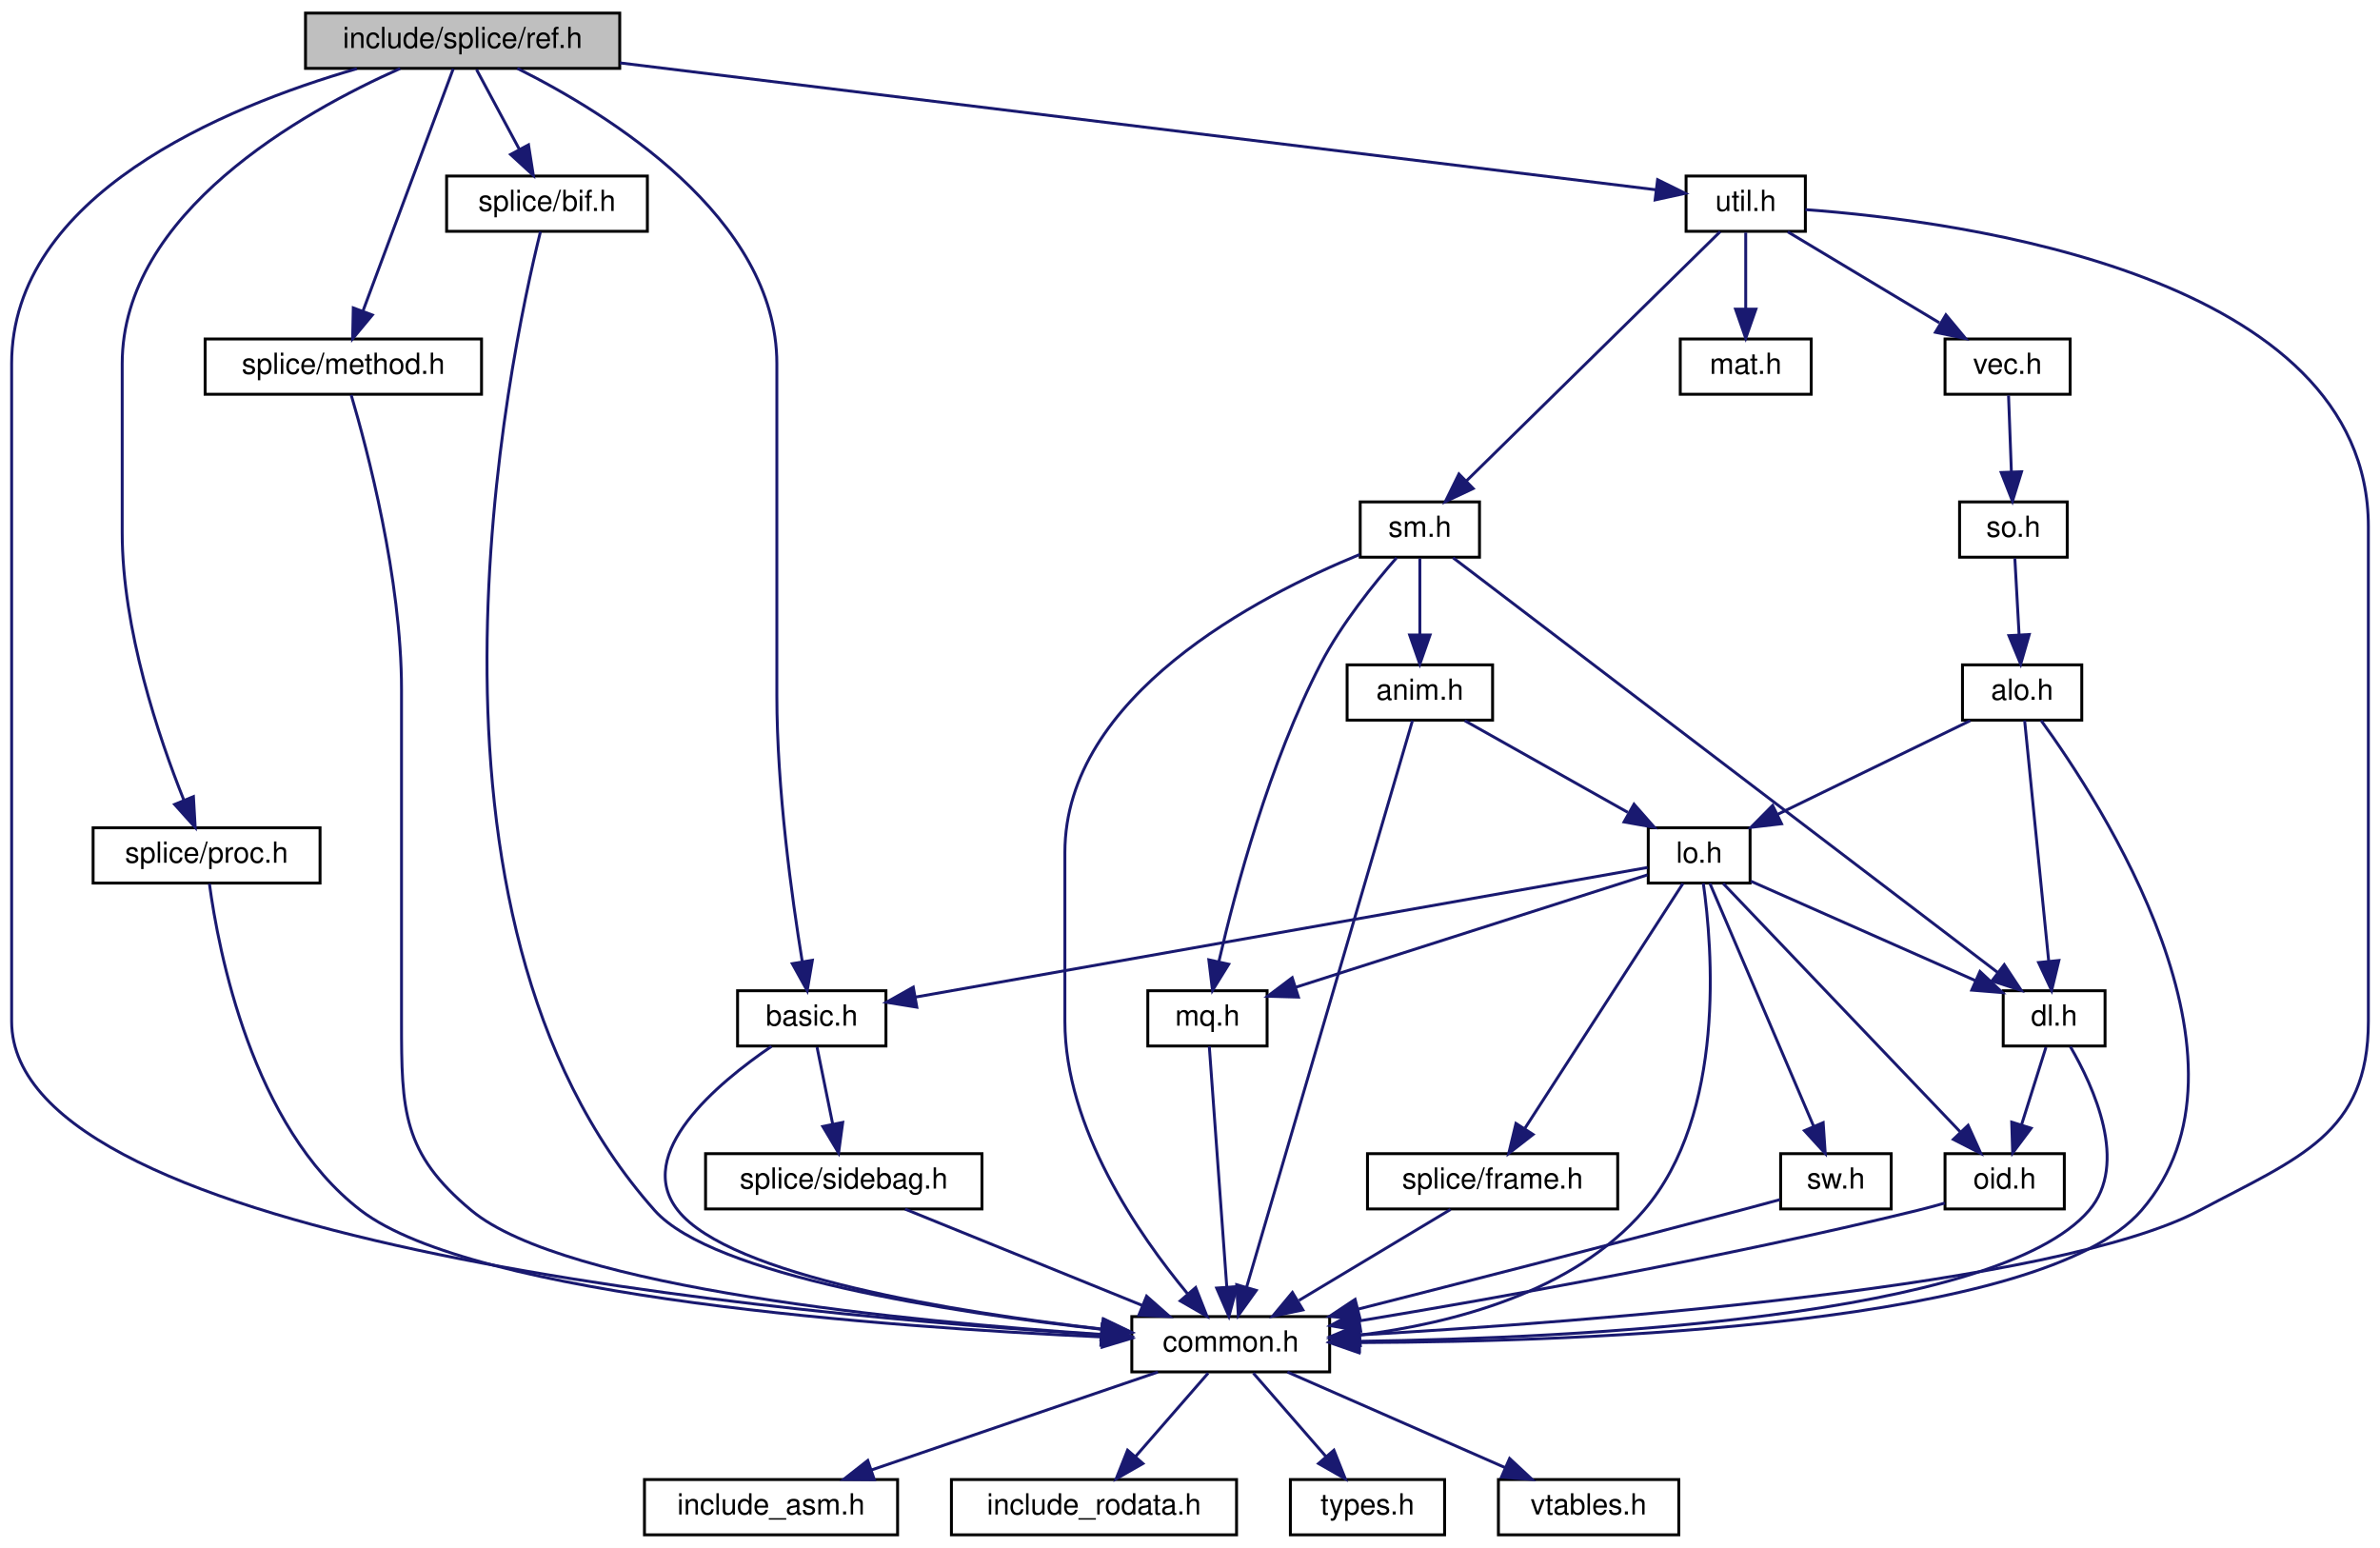
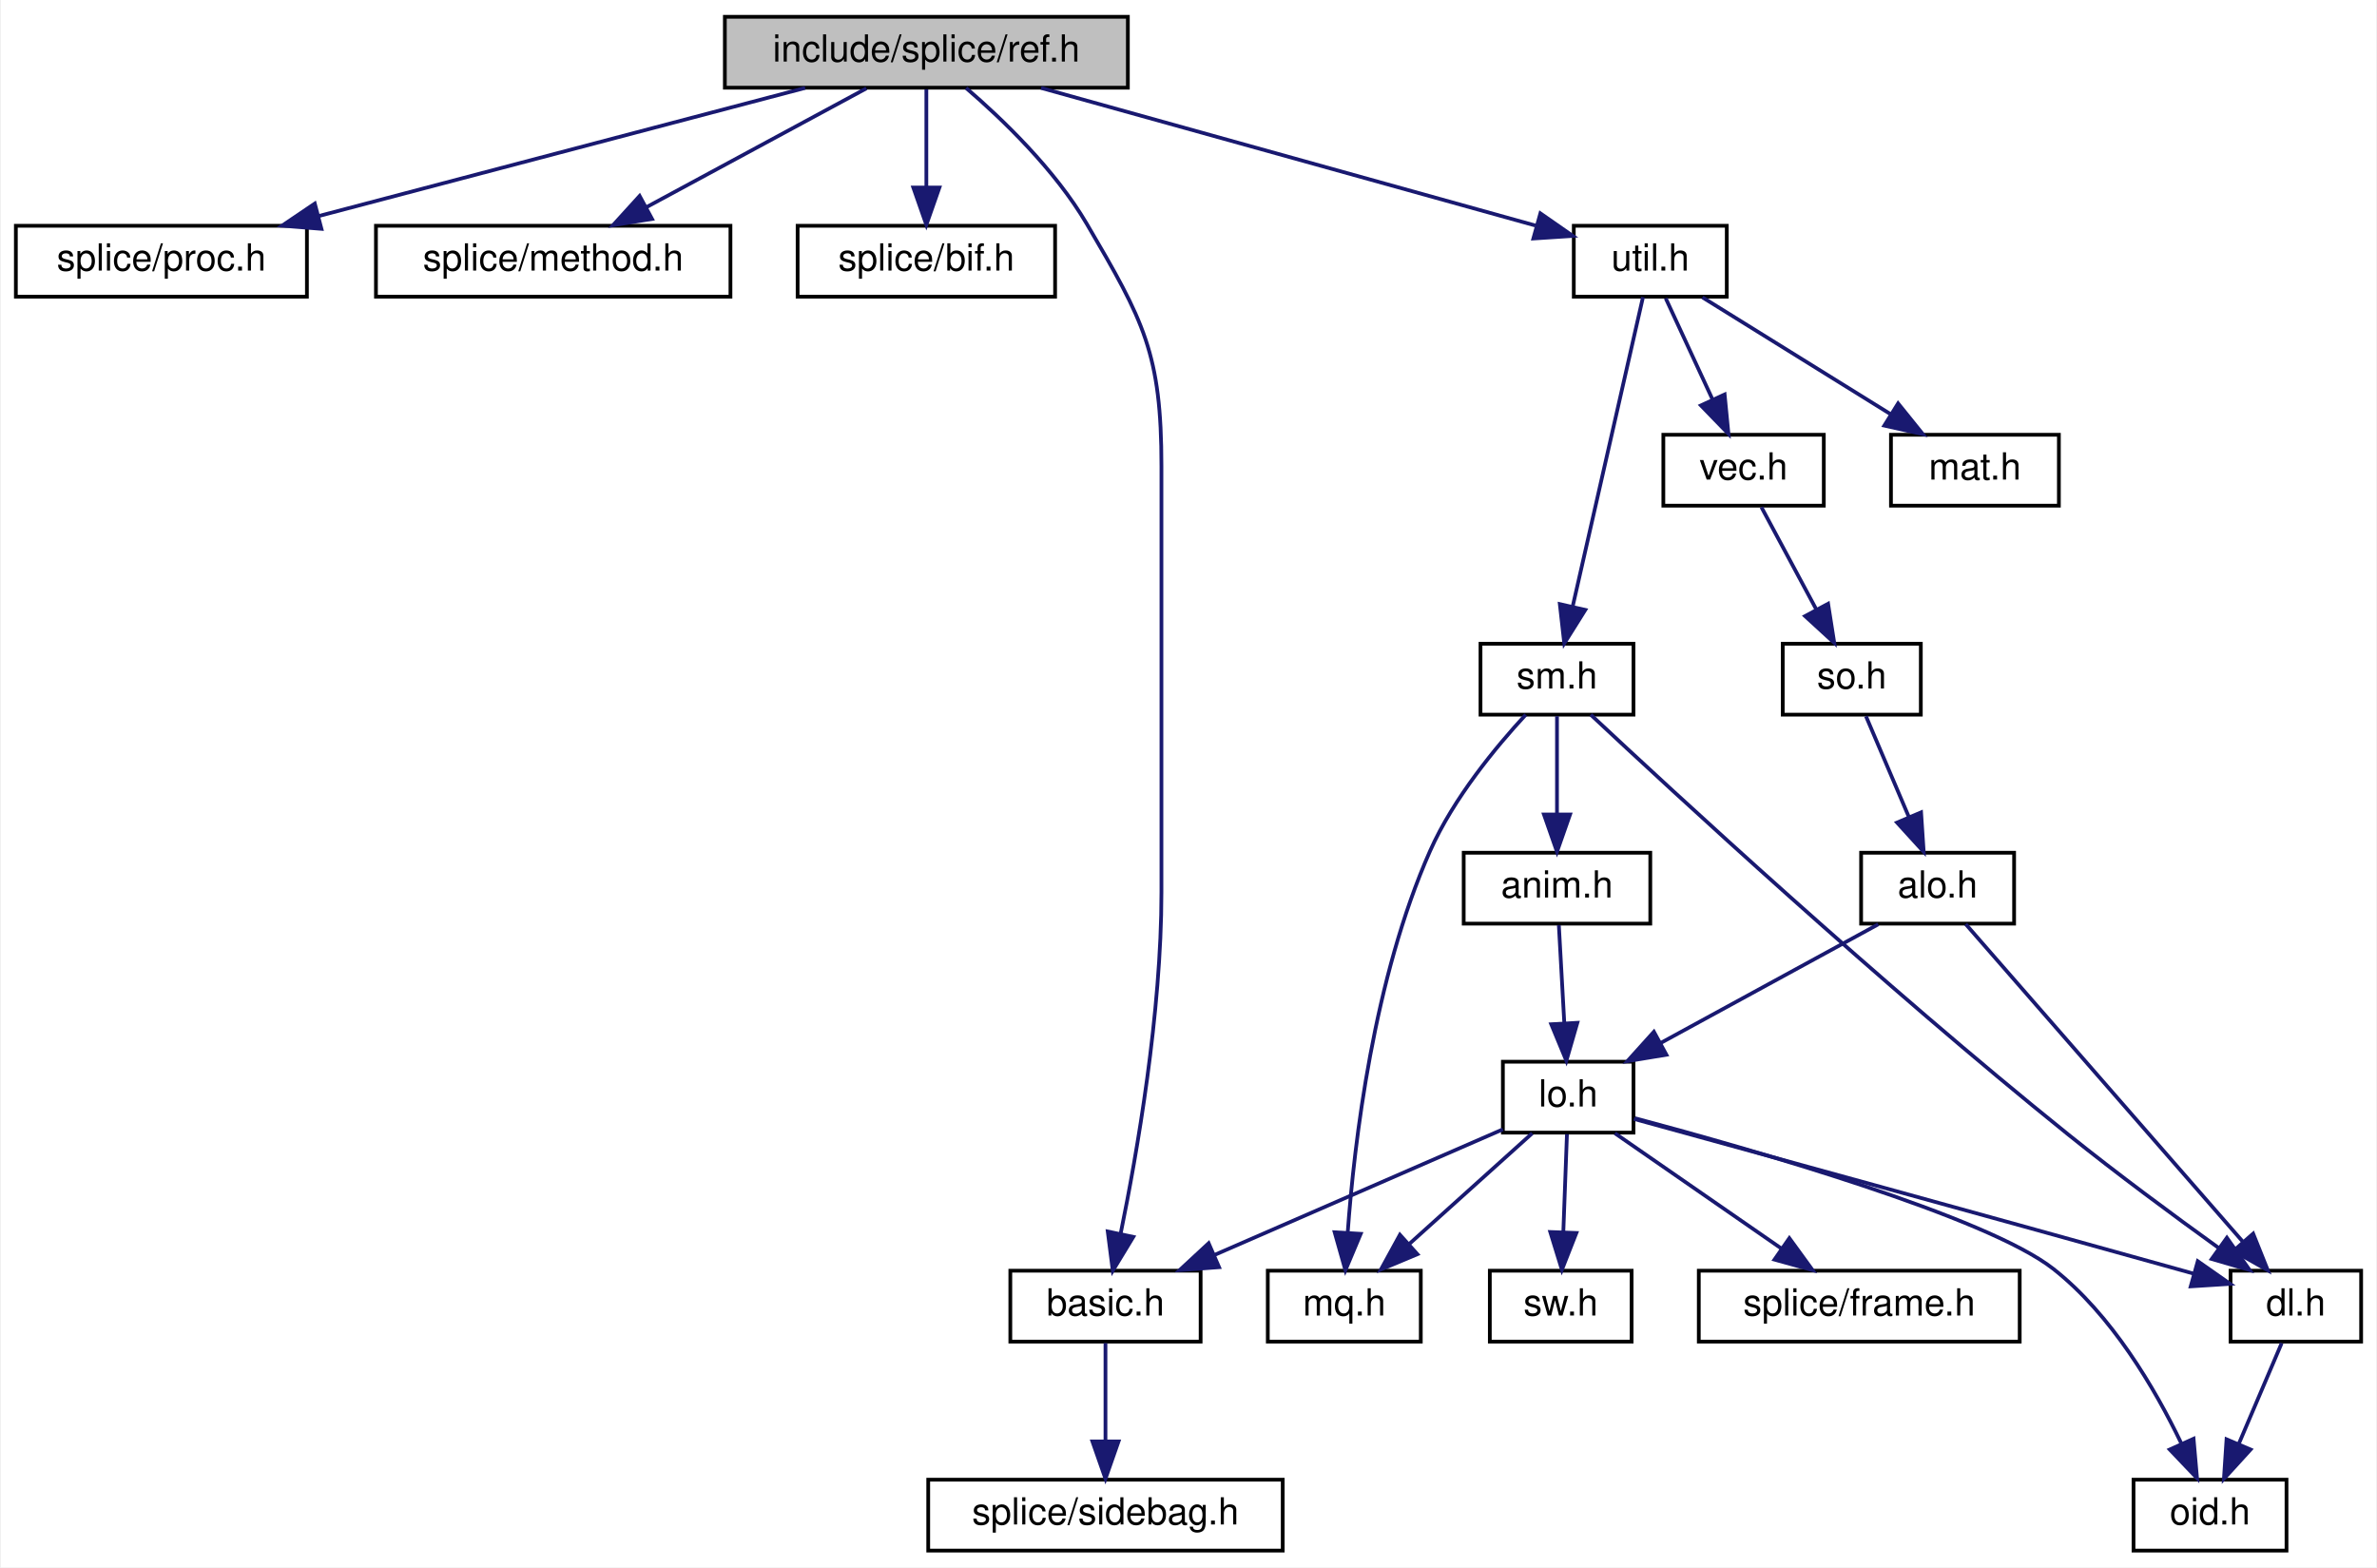
- <svg xmlns="http://www.w3.org/2000/svg" xmlns:xlink="http://www.w3.org/1999/xlink" width="818pt" height="532pt" viewBox="0.00 0.00 818.00 532.00">
-   <g id="graph0" class="graph" transform="scale(1 1) rotate(0) translate(4 528)">
-     <polygon fill="white" stroke="transparent" points="-4,4 -4,-528 814,-528 814,4 -4,4" />
+ <svg xmlns="http://www.w3.org/2000/svg" xmlns:xlink="http://www.w3.org/1999/xlink" width="637pt" height="420pt" viewBox="0.00 0.00 636.50 420.00">
+   <g id="graph0" class="graph" transform="scale(1 1) rotate(0) translate(4 416)">
+     <polygon fill="white" stroke="transparent" points="-4,4 -4,-416 632.5,-416 632.5,4 -4,4" />
    <g id="node1" class="node">
      <g id="a_node1">
        <a xlink:title=" ">
-           <polygon fill="#bfbfbf" stroke="black" points="101,-504.5 101,-523.5 209,-523.5 209,-504.5 101,-504.5" />
-           <text text-anchor="middle" x="155" y="-511.5" font-family="Helvetica,sans-Serif" font-size="10.00">include/splice/ref.h</text>
+           <polygon fill="#bfbfbf" stroke="black" points="190,-392.5 190,-411.5 298,-411.5 298,-392.5 190,-392.5" />
+           <text text-anchor="middle" x="244" y="-399.5" font-family="Helvetica,sans-Serif" font-size="10.00">include/splice/ref.h</text>
        </a>
      </g>
    </g>
    <g id="node2" class="node">
      <g id="a_node2">
-         <a xlink:href="common_8h.html" target="_top" xlink:title="Common header file.">
-           <polygon fill="white" stroke="black" points="385,-56.5 385,-75.5 453,-75.5 453,-56.5 385,-56.5" />
-           <text text-anchor="middle" x="419" y="-63.5" font-family="Helvetica,sans-Serif" font-size="10.00">common.h</text>
+         <a xlink:href="proc_8h.html" target="_top" xlink:title=" ">
+           <polygon fill="white" stroke="black" points="0,-336.5 0,-355.5 78,-355.5 78,-336.5 0,-336.5" />
+           <text text-anchor="middle" x="39" y="-343.5" font-family="Helvetica,sans-Serif" font-size="10.00">splice/proc.h</text>
        </a>
      </g>
    </g>
    <g id="edge1" class="edge">
-       <path fill="none" stroke="midnightblue" d="M118.66,-504.39C72.85,-491.12 0,-460.91 0,-403 0,-403 0,-403 0,-177 0,-100.21 266.59,-75.94 374.48,-69.26" />
-       <polygon fill="midnightblue" stroke="midnightblue" points="374.94,-72.74 384.71,-68.65 374.52,-65.75 374.94,-72.74" />
+       <path fill="none" stroke="midnightblue" d="M211.52,-392.44C176.28,-383.16 119.9,-368.31 81.24,-358.13" />
+       <polygon fill="midnightblue" stroke="midnightblue" points="81.89,-354.68 71.33,-355.52 80.11,-361.45 81.89,-354.68" />
+     </g>
+     <g id="node3" class="node">
+       <g id="a_node3">
+         <a xlink:href="method_8h.html" target="_top" xlink:title=" ">
+           <polygon fill="white" stroke="black" points="96.5,-336.5 96.5,-355.5 191.5,-355.5 191.5,-336.5 96.5,-336.5" />
+           <text text-anchor="middle" x="144" y="-343.5" font-family="Helvetica,sans-Serif" font-size="10.00">splice/method.h</text>
+         </a>
+       </g>
+     </g>
+     <g id="edge2" class="edge">
+       <path fill="none" stroke="midnightblue" d="M227.93,-392.32C212.04,-383.74 187.49,-370.49 169.04,-360.52" />
+       <polygon fill="midnightblue" stroke="midnightblue" points="170.49,-357.33 160.03,-355.65 167.16,-363.49 170.49,-357.33" />
+     </g>
+     <g id="node4" class="node">
+       <g id="a_node4">
+         <a xlink:href="bif_8h.html" target="_top" xlink:title=" ">
+           <polygon fill="white" stroke="black" points="209.5,-336.5 209.5,-355.5 278.5,-355.5 278.5,-336.5 209.5,-336.5" />
+           <text text-anchor="middle" x="244" y="-343.5" font-family="Helvetica,sans-Serif" font-size="10.00">splice/bif.h</text>
+         </a>
+       </g>
+     </g>
+     <g id="edge3" class="edge">
+       <path fill="none" stroke="midnightblue" d="M244,-392.08C244,-385.01 244,-374.86 244,-365.99" />
+       <polygon fill="midnightblue" stroke="midnightblue" points="247.5,-365.75 244,-355.75 240.5,-365.75 247.5,-365.75" />
+     </g>
+     <g id="node5" class="node">
+       <g id="a_node5">
+         <a xlink:href="basic_8h.html" target="_top" xlink:title="Basic object.">
+           <polygon fill="white" stroke="black" points="266.5,-56.5 266.5,-75.5 317.5,-75.5 317.5,-56.5 266.5,-56.5" />
+           <text text-anchor="middle" x="292" y="-63.5" font-family="Helvetica,sans-Serif" font-size="10.00">basic.h</text>
+         </a>
+       </g>
+     </g>
+     <g id="edge4" class="edge">
+       <path fill="none" stroke="midnightblue" d="M254.65,-392.42C264.37,-384.07 278.47,-370.54 287,-356 302.3,-329.93 307,-321.23 307,-291 307,-291 307,-291 307,-177 307,-144.5 300.49,-107.1 296.05,-85.34" />
+       <polygon fill="midnightblue" stroke="midnightblue" points="299.46,-84.56 293.96,-75.5 292.61,-86.01 299.46,-84.56" />
    </g>
    <g id="node7" class="node">
      <g id="a_node7">
-         <a xlink:href="proc_8h.html" target="_top" xlink:title=" ">
-           <polygon fill="white" stroke="black" points="28,-224.5 28,-243.5 106,-243.5 106,-224.5 28,-224.5" />
-           <text text-anchor="middle" x="67" y="-231.5" font-family="Helvetica,sans-Serif" font-size="10.00">splice/proc.h</text>
+         <a xlink:href="util_8h.html" target="_top" xlink:title="Utility functions.">
+           <polygon fill="white" stroke="black" points="417.5,-336.5 417.5,-355.5 458.5,-355.5 458.5,-336.5 417.5,-336.5" />
+           <text text-anchor="middle" x="438" y="-343.5" font-family="Helvetica,sans-Serif" font-size="10.00">util.h</text>
        </a>
      </g>
    </g>
    <g id="edge6" class="edge">
-       <path fill="none" stroke="midnightblue" d="M133.54,-504.46C99.76,-489.43 38,-454.86 38,-403 38,-403 38,-403 38,-345 38,-311.72 50.57,-274.58 59.16,-253.09" />
-       <polygon fill="midnightblue" stroke="midnightblue" points="62.48,-254.21 63.09,-243.64 56.02,-251.53 62.48,-254.21" />
+       <path fill="none" stroke="midnightblue" d="M274.74,-392.44C311.01,-382.35 370.96,-365.66 407.24,-355.56" />
+       <polygon fill="midnightblue" stroke="midnightblue" points="408.55,-358.83 417.25,-352.78 406.67,-352.09 408.55,-358.83" />
+     </g>
+     <g id="node6" class="node">
+       <g id="a_node6">
+         <a xlink:href="sidebag_8h.html" target="_top" xlink:title="Sidebag for splice.">
+           <polygon fill="white" stroke="black" points="244.5,-0.5 244.5,-19.5 339.5,-19.5 339.5,-0.5 244.5,-0.5" />
+           <text text-anchor="middle" x="292" y="-7.5" font-family="Helvetica,sans-Serif" font-size="10.00">splice/sidebag.h</text>
+         </a>
+       </g>
+     </g>
+     <g id="edge5" class="edge">
+       <path fill="none" stroke="midnightblue" d="M292,-56.08C292,-49.01 292,-38.86 292,-29.99" />
+       <polygon fill="midnightblue" stroke="midnightblue" points="295.5,-29.75 292,-19.75 288.5,-29.75 295.5,-29.75" />
    </g>
    <g id="node8" class="node">
      <g id="a_node8">
-         <a xlink:href="method_8h.html" target="_top" xlink:title=" ">
-           <polygon fill="white" stroke="black" points="66.5,-392.5 66.5,-411.5 161.5,-411.5 161.5,-392.5 66.5,-392.5" />
-           <text text-anchor="middle" x="114" y="-399.5" font-family="Helvetica,sans-Serif" font-size="10.00">splice/method.h</text>
-         </a>
-       </g>
-     </g>
-     <g id="edge8" class="edge">
-       <path fill="none" stroke="midnightblue" d="M151.78,-504.37C145.14,-486.54 129.76,-445.3 120.81,-421.27" />
-       <polygon fill="midnightblue" stroke="midnightblue" points="123.97,-419.74 117.2,-411.59 117.42,-422.18 123.97,-419.74" />
+         <a xlink:href="mat_8h.html" target="_top" xlink:title="3x3 and 4x4 matrix types.">
+           <polygon fill="white" stroke="black" points="502.5,-280.5 502.5,-299.5 547.5,-299.5 547.5,-280.5 502.5,-280.5" />
+           <text text-anchor="middle" x="525" y="-287.5" font-family="Helvetica,sans-Serif" font-size="10.00">mat.h</text>
+         </a>
+       </g>
+     </g>
+     <g id="edge7" class="edge">
+       <path fill="none" stroke="midnightblue" d="M451.98,-336.32C465.55,-327.9 486.38,-314.97 502.32,-305.07" />
+       <polygon fill="midnightblue" stroke="midnightblue" points="504.41,-307.9 511.06,-299.65 500.71,-301.95 504.41,-307.9" />
    </g>
    <g id="node9" class="node">
      <g id="a_node9">
-         <a xlink:href="bif_8h.html" target="_top" xlink:title=" ">
-           <polygon fill="white" stroke="black" points="149.5,-448.5 149.5,-467.5 218.5,-467.5 218.5,-448.5 149.5,-448.5" />
-           <text text-anchor="middle" x="184" y="-455.5" font-family="Helvetica,sans-Serif" font-size="10.00">splice/bif.h</text>
-         </a>
-       </g>
-     </g>
-     <g id="edge10" class="edge">
-       <path fill="none" stroke="midnightblue" d="M159.79,-504.08C163.76,-496.69 169.53,-485.95 174.43,-476.81" />
-       <polygon fill="midnightblue" stroke="midnightblue" points="177.65,-478.22 179.3,-467.75 171.49,-474.91 177.65,-478.22" />
+         <a xlink:href="vec_8h.html" target="_top" xlink:title="Vector math.">
+           <polygon fill="white" stroke="black" points="441.5,-280.5 441.5,-299.5 484.5,-299.5 484.5,-280.5 441.5,-280.5" />
+           <text text-anchor="middle" x="463" y="-287.5" font-family="Helvetica,sans-Serif" font-size="10.00">vec.h</text>
+         </a>
+       </g>
+     </g>
+     <g id="edge8" class="edge">
+       <path fill="none" stroke="midnightblue" d="M442.13,-336.08C445.51,-328.77 450.42,-318.18 454.62,-309.1" />
+       <polygon fill="midnightblue" stroke="midnightblue" points="457.92,-310.3 458.95,-299.75 451.57,-307.36 457.92,-310.3" />
+     </g>
+     <g id="node18" class="node">
+       <g id="a_node18">
+         <a xlink:href="sm_8h.html" target="_top" xlink:title="State machines.">
+           <polygon fill="white" stroke="black" points="392.5,-224.5 392.5,-243.5 433.5,-243.5 433.5,-224.5 392.5,-224.5" />
+           <text text-anchor="middle" x="413" y="-231.5" font-family="Helvetica,sans-Serif" font-size="10.00">sm.h</text>
+         </a>
+       </g>
+     </g>
+     <g id="edge20" class="edge">
+       <path fill="none" stroke="midnightblue" d="M436.04,-336.37C432,-318.62 422.7,-277.67 417.23,-253.6" />
+       <polygon fill="midnightblue" stroke="midnightblue" points="420.58,-252.57 414.95,-243.59 413.76,-254.12 420.58,-252.57" />
    </g>
    <g id="node10" class="node">
      <g id="a_node10">
-         <a xlink:href="basic_8h.html" target="_top" xlink:title="Basic object.">
-           <polygon fill="white" stroke="black" points="249.5,-168.5 249.5,-187.5 300.5,-187.5 300.5,-168.5 249.5,-168.5" />
-           <text text-anchor="middle" x="275" y="-175.5" font-family="Helvetica,sans-Serif" font-size="10.00">basic.h</text>
-         </a>
-       </g>
-     </g>
-     <g id="edge12" class="edge">
-       <path fill="none" stroke="midnightblue" d="M173.81,-504.49C204.75,-489.05 263,-453.31 263,-403 263,-403 263,-403 263,-289 263,-256.76 268.16,-219.51 271.71,-197.68" />
-       <polygon fill="midnightblue" stroke="midnightblue" points="275.21,-197.97 273.43,-187.52 268.31,-196.8 275.21,-197.97" />
+         <a xlink:href="so_8h.html" target="_top" xlink:title="Scene objects.">
+           <polygon fill="white" stroke="black" points="473.5,-224.5 473.5,-243.5 510.5,-243.5 510.5,-224.5 473.5,-224.5" />
+           <text text-anchor="middle" x="492" y="-231.5" font-family="Helvetica,sans-Serif" font-size="10.00">so.h</text>
+         </a>
+       </g>
+     </g>
+     <g id="edge9" class="edge">
+       <path fill="none" stroke="midnightblue" d="M467.79,-280.08C471.76,-272.69 477.53,-261.95 482.43,-252.81" />
+       <polygon fill="midnightblue" stroke="midnightblue" points="485.65,-254.22 487.3,-243.75 479.49,-250.91 485.65,-254.22" />
+     </g>
+     <g id="node11" class="node">
+       <g id="a_node11">
+         <a xlink:href="alo_8h.html" target="_top" xlink:title=" ">
+           <polygon fill="white" stroke="black" points="494.5,-168.5 494.5,-187.5 535.5,-187.5 535.5,-168.5 494.5,-168.5" />
+           <text text-anchor="middle" x="515" y="-175.5" font-family="Helvetica,sans-Serif" font-size="10.00">alo.h</text>
+         </a>
+       </g>
+     </g>
+     <g id="edge10" class="edge">
+       <path fill="none" stroke="midnightblue" d="M495.8,-224.08C498.91,-216.77 503.42,-206.18 507.29,-197.1" />
+       <polygon fill="midnightblue" stroke="midnightblue" points="510.57,-198.32 511.27,-187.75 504.13,-195.58 510.57,-198.32" />
    </g>
    <g id="node12" class="node">
      <g id="a_node12">
-         <a xlink:href="util_8h.html" target="_top" xlink:title="Utility functions.">
-           <polygon fill="white" stroke="black" points="575.5,-448.5 575.5,-467.5 616.5,-467.5 616.5,-448.5 575.5,-448.5" />
-           <text text-anchor="middle" x="596" y="-455.5" font-family="Helvetica,sans-Serif" font-size="10.00">util.h</text>
-         </a>
-       </g>
-     </g>
-     <g id="edge16" class="edge">
-       <path fill="none" stroke="midnightblue" d="M209.08,-506.38C302.46,-494.94 491.07,-471.85 565.14,-462.78" />
-       <polygon fill="midnightblue" stroke="midnightblue" points="565.71,-466.24 575.21,-461.55 564.86,-459.29 565.71,-466.24" />
-     </g>
-     <g id="node3" class="node">
-       <g id="a_node3">
-         <a xlink:href="include__asm_8h.html" target="_top" xlink:title=" ">
-           <polygon fill="white" stroke="black" points="217.5,-0.5 217.5,-19.5 304.5,-19.5 304.5,-0.5 217.5,-0.5" />
-           <text text-anchor="middle" x="261" y="-7.5" font-family="Helvetica,sans-Serif" font-size="10.00">include_asm.h</text>
-         </a>
-       </g>
-     </g>
-     <g id="edge2" class="edge">
-       <path fill="none" stroke="midnightblue" d="M393.96,-56.44C367.38,-47.36 325.19,-32.94 295.48,-22.78" />
-       <polygon fill="midnightblue" stroke="midnightblue" points="296.51,-19.44 285.92,-19.52 294.25,-26.06 296.51,-19.44" />
-     </g>
-     <g id="node4" class="node">
-       <g id="a_node4">
-         <a xlink:href="include__rodata_8h.html" target="_top" xlink:title=" ">
-           <polygon fill="white" stroke="black" points="323,-0.5 323,-19.5 421,-19.5 421,-0.5 323,-0.5" />
-           <text text-anchor="middle" x="372" y="-7.5" font-family="Helvetica,sans-Serif" font-size="10.00">include_rodata.h</text>
-         </a>
-       </g>
-     </g>
-     <g id="edge3" class="edge">
-       <path fill="none" stroke="midnightblue" d="M411.24,-56.08C404.46,-48.3 394.46,-36.8 386.24,-27.37" />
-       <polygon fill="midnightblue" stroke="midnightblue" points="388.82,-25 379.62,-19.75 383.54,-29.59 388.82,-25" />
-     </g>
-     <g id="node5" class="node">
-       <g id="a_node5">
-         <a xlink:href="types_8h.html" target="_top" xlink:title="Common types used across the codebase.">
-           <polygon fill="white" stroke="black" points="439.5,-0.5 439.5,-19.5 492.5,-19.5 492.5,-0.5 439.5,-0.5" />
-           <text text-anchor="middle" x="466" y="-7.5" font-family="Helvetica,sans-Serif" font-size="10.00">types.h</text>
-         </a>
-       </g>
-     </g>
-     <g id="edge4" class="edge">
-       <path fill="none" stroke="midnightblue" d="M426.76,-56.08C433.54,-48.3 443.54,-36.8 451.76,-27.37" />
-       <polygon fill="midnightblue" stroke="midnightblue" points="454.46,-29.59 458.38,-19.75 449.18,-25 454.46,-29.59" />
-     </g>
-     <g id="node6" class="node">
-       <g id="a_node6">
-         <a xlink:href="vtables_8h.html" target="_top" xlink:title="Manually crafted vtables for various structs.">
-           <polygon fill="white" stroke="black" points="511,-0.5 511,-19.5 573,-19.5 573,-0.5 511,-0.5" />
-           <text text-anchor="middle" x="542" y="-7.5" font-family="Helvetica,sans-Serif" font-size="10.00">vtables.h</text>
-         </a>
-       </g>
-     </g>
-     <g id="edge5" class="edge">
-       <path fill="none" stroke="midnightblue" d="M438.49,-56.44C458.64,-47.6 490.32,-33.69 513.33,-23.59" />
-       <polygon fill="midnightblue" stroke="midnightblue" points="514.85,-26.74 522.6,-19.52 512.04,-20.33 514.85,-26.74" />
-     </g>
-     <g id="edge7" class="edge">
-       <path fill="none" stroke="midnightblue" d="M67.98,-224.24C71.03,-201.57 82.5,-140.73 120,-112 159.07,-82.07 301.35,-71.84 374.66,-68.51" />
-       <polygon fill="midnightblue" stroke="midnightblue" points="375.11,-72 384.95,-68.07 374.81,-65 375.11,-72" />
-     </g>
-     <g id="edge9" class="edge">
-       <path fill="none" stroke="midnightblue" d="M116.7,-392.26C122.16,-373.77 134,-329.24 134,-291 134,-291 134,-291 134,-177 134,-146.2 134.33,-131.7 158,-112 190.21,-85.2 308.84,-73.75 374.52,-69.38" />
-       <polygon fill="midnightblue" stroke="midnightblue" points="374.82,-72.87 384.58,-68.74 374.38,-65.88 374.82,-72.87" />
+         <a xlink:href="lo_8h.html" target="_top" xlink:title="Level objects.">
+           <polygon fill="white" stroke="black" points="398.5,-112.5 398.5,-131.5 433.5,-131.5 433.5,-112.5 398.5,-112.5" />
+           <text text-anchor="middle" x="416" y="-119.5" font-family="Helvetica,sans-Serif" font-size="10.00">lo.h</text>
+         </a>
+       </g>
    </g>
    <g id="edge11" class="edge">
-       <path fill="none" stroke="midnightblue" d="M181.75,-448.37C171.13,-405.56 130.31,-213.94 221,-112 241.04,-89.47 322.74,-76.95 374.72,-71.13" />
-       <polygon fill="midnightblue" stroke="midnightblue" points="375.13,-74.61 384.7,-70.06 374.38,-67.65 375.13,-74.61" />
+       <path fill="none" stroke="midnightblue" d="M499.09,-168.32C483.36,-159.74 459.06,-146.49 440.79,-136.52" />
+       <polygon fill="midnightblue" stroke="midnightblue" points="442.32,-133.37 431.87,-131.65 438.97,-139.52 442.32,-133.37" />
+     </g>
+     <g id="node14" class="node">
+       <g id="a_node14">
+         <a xlink:href="dl_8h.html" target="_top" xlink:title="Doubly-linked list.">
+           <polygon fill="white" stroke="black" points="593.5,-56.5 593.5,-75.5 628.5,-75.5 628.5,-56.5 593.5,-56.5" />
+           <text text-anchor="middle" x="611" y="-63.5" font-family="Helvetica,sans-Serif" font-size="10.00">dl.h</text>
+         </a>
+       </g>
+     </g>
+     <g id="edge19" class="edge">
+       <path fill="none" stroke="midnightblue" d="M522.53,-168.37C538.52,-150.05 576.05,-107.05 596.72,-83.36" />
+       <polygon fill="midnightblue" stroke="midnightblue" points="599.56,-85.43 603.5,-75.59 594.29,-80.82 599.56,-85.43" />
    </g>
    <g id="edge13" class="edge">
-       <path fill="none" stroke="midnightblue" d="M261.16,-168.38C242.58,-155.72 213.56,-131.52 229,-112 246.85,-89.43 324.61,-77 374.95,-71.19" />
-       <polygon fill="midnightblue" stroke="midnightblue" points="375.39,-74.67 384.94,-70.08 374.62,-67.71 375.39,-74.67" />
-     </g>
-     <g id="node11" class="node">
-       <g id="a_node11">
-         <a xlink:href="sidebag_8h.html" target="_top" xlink:title="Sidebag for splice.">
-           <polygon fill="white" stroke="black" points="238.5,-112.5 238.5,-131.5 333.5,-131.5 333.5,-112.5 238.5,-112.5" />
-           <text text-anchor="middle" x="286" y="-119.5" font-family="Helvetica,sans-Serif" font-size="10.00">splice/sidebag.h</text>
-         </a>
-       </g>
-     </g>
-     <g id="edge14" class="edge">
-       <path fill="none" stroke="midnightblue" d="M276.82,-168.08C278.27,-160.93 280.37,-150.64 282.19,-141.69" />
-       <polygon fill="midnightblue" stroke="midnightblue" points="285.65,-142.25 284.22,-131.75 278.79,-140.85 285.65,-142.25" />
-     </g>
-     <g id="edge15" class="edge">
-       <path fill="none" stroke="midnightblue" d="M307.07,-112.44C329.06,-103.52 363.73,-89.44 388.66,-79.32" />
-       <polygon fill="midnightblue" stroke="midnightblue" points="390.08,-82.52 398.02,-75.52 387.44,-76.04 390.08,-82.52" />
-     </g>
-     <g id="edge17" class="edge">
-       <path fill="none" stroke="midnightblue" d="M616.52,-455.96C670.08,-452.02 810,-433.47 810,-347 810,-347 810,-347 810,-177 810,-138.28 786.19,-130.16 752,-112 702.88,-85.91 542.17,-73.72 463.37,-69.2" />
-       <polygon fill="midnightblue" stroke="midnightblue" points="463.45,-65.7 453.27,-68.63 463.06,-72.69 463.45,-65.7" />
+       <path fill="none" stroke="midnightblue" d="M398.5,-113.38C378.43,-104.64 345.22,-90.18 321.21,-79.72" />
+       <polygon fill="midnightblue" stroke="midnightblue" points="322.44,-76.44 311.87,-75.65 319.65,-82.86 322.44,-76.44" />
    </g>
    <g id="node13" class="node">
      <g id="a_node13">
-         <a xlink:href="mat_8h.html" target="_top" xlink:title="3x3 and 4x4 matrix types.">
-           <polygon fill="white" stroke="black" points="573.5,-392.5 573.5,-411.5 618.5,-411.5 618.5,-392.5 573.5,-392.5" />
-           <text text-anchor="middle" x="596" y="-399.5" font-family="Helvetica,sans-Serif" font-size="10.00">mat.h</text>
-         </a>
-       </g>
-     </g>
-     <g id="edge18" class="edge">
-       <path fill="none" stroke="midnightblue" d="M596,-448.08C596,-441.01 596,-430.86 596,-421.99" />
-       <polygon fill="midnightblue" stroke="midnightblue" points="599.5,-421.75 596,-411.75 592.5,-421.75 599.5,-421.75" />
-     </g>
-     <g id="node14" class="node">
-       <g id="a_node14">
-         <a xlink:href="vec_8h.html" target="_top" xlink:title="Vector math.">
-           <polygon fill="white" stroke="black" points="664.5,-392.5 664.5,-411.5 707.5,-411.5 707.5,-392.5 664.5,-392.5" />
-           <text text-anchor="middle" x="686" y="-399.5" font-family="Helvetica,sans-Serif" font-size="10.00">vec.h</text>
-         </a>
-       </g>
-     </g>
-     <g id="edge19" class="edge">
-       <path fill="none" stroke="midnightblue" d="M610.46,-448.32C624.5,-439.9 646.05,-426.97 662.54,-417.07" />
-       <polygon fill="midnightblue" stroke="midnightblue" points="664.8,-419.8 671.58,-411.65 661.2,-413.8 664.8,-419.8" />
-     </g>
-     <g id="node23" class="node">
-       <g id="a_node23">
-         <a xlink:href="sm_8h.html" target="_top" xlink:title="State machines.">
-           <polygon fill="white" stroke="black" points="463.5,-336.5 463.5,-355.5 504.5,-355.5 504.5,-336.5 463.5,-336.5" />
-           <text text-anchor="middle" x="484" y="-343.5" font-family="Helvetica,sans-Serif" font-size="10.00">sm.h</text>
-         </a>
-       </g>
-     </g>
-     <g id="edge38" class="edge">
-       <path fill="none" stroke="midnightblue" d="M587.21,-448.37C568.4,-429.89 524.01,-386.29 500.03,-362.74" />
-       <polygon fill="midnightblue" stroke="midnightblue" points="502.33,-360.1 492.75,-355.59 497.43,-365.1 502.33,-360.1" />
+         <a xlink:href="oid_8h.html" target="_top" xlink:title="Object IDs.">
+           <polygon fill="white" stroke="black" points="567.5,-0.5 567.5,-19.5 608.5,-19.5 608.5,-0.5 567.5,-0.5" />
+           <text text-anchor="middle" x="588" y="-7.5" font-family="Helvetica,sans-Serif" font-size="10.00">oid.h</text>
+         </a>
+       </g>
+     </g>
+     <g id="edge12" class="edge">
+       <path fill="none" stroke="midnightblue" d="M433.91,-116.36C465.19,-108.01 528.15,-90 546,-76 561.65,-63.72 573.25,-43.9 580.24,-29.37" />
+       <polygon fill="midnightblue" stroke="midnightblue" points="583.59,-30.47 584.52,-19.91 577.21,-27.58 583.59,-30.47" />
+     </g>
+     <g id="edge14" class="edge">
+       <path fill="none" stroke="midnightblue" d="M433.62,-116.17C463.52,-107.96 526.12,-90.74 579,-76 580.46,-75.59 581.96,-75.18 583.47,-74.75" />
+       <polygon fill="midnightblue" stroke="midnightblue" points="584.72,-78.04 593.4,-71.97 582.83,-71.3 584.72,-78.04" />
    </g>
    <g id="node15" class="node">
      <g id="a_node15">
-         <a xlink:href="so_8h.html" target="_top" xlink:title="Scene objects.">
-           <polygon fill="white" stroke="black" points="669.5,-336.5 669.5,-355.5 706.5,-355.5 706.5,-336.5 669.5,-336.5" />
-           <text text-anchor="middle" x="688" y="-343.5" font-family="Helvetica,sans-Serif" font-size="10.00">so.h</text>
-         </a>
-       </g>
-     </g>
-     <g id="edge20" class="edge">
-       <path fill="none" stroke="midnightblue" d="M686.33,-392.08C686.59,-385.01 686.97,-374.86 687.3,-365.99" />
-       <polygon fill="midnightblue" stroke="midnightblue" points="690.8,-365.87 687.68,-355.75 683.81,-365.61 690.8,-365.87" />
+         <a xlink:href="sw_8h.html" target="_top" xlink:title="Scene world?">
+           <polygon fill="white" stroke="black" points="395,-56.5 395,-75.5 433,-75.5 433,-56.5 395,-56.5" />
+           <text text-anchor="middle" x="414" y="-63.5" font-family="Helvetica,sans-Serif" font-size="10.00">sw.h</text>
+         </a>
+       </g>
+     </g>
+     <g id="edge16" class="edge">
+       <path fill="none" stroke="midnightblue" d="M415.67,-112.08C415.41,-105.01 415.03,-94.86 414.7,-85.99" />
+       <polygon fill="midnightblue" stroke="midnightblue" points="418.19,-85.61 414.32,-75.75 411.2,-85.87 418.19,-85.61" />
    </g>
    <g id="node16" class="node">
      <g id="a_node16">
-         <a xlink:href="alo_8h.html" target="_top" xlink:title=" ">
-           <polygon fill="white" stroke="black" points="670.5,-280.5 670.5,-299.5 711.5,-299.5 711.5,-280.5 670.5,-280.5" />
-           <text text-anchor="middle" x="691" y="-287.5" font-family="Helvetica,sans-Serif" font-size="10.00">alo.h</text>
-         </a>
-       </g>
-     </g>
-     <g id="edge21" class="edge">
-       <path fill="none" stroke="midnightblue" d="M688.5,-336.08C688.89,-329.01 689.45,-318.86 689.95,-309.99" />
-       <polygon fill="midnightblue" stroke="midnightblue" points="693.45,-309.93 690.51,-299.75 686.46,-309.54 693.45,-309.93" />
-     </g>
-     <g id="edge22" class="edge">
-       <path fill="none" stroke="midnightblue" d="M697.52,-280.39C717.85,-252.43 776.2,-163.01 732,-112 697.79,-72.52 541.48,-66.87 463.51,-66.57" />
-       <polygon fill="midnightblue" stroke="midnightblue" points="463.05,-63.07 453.04,-66.56 463.04,-70.07 463.05,-63.07" />
+         <a xlink:href="frame_8h.html" target="_top" xlink:title=" ">
+           <polygon fill="white" stroke="black" points="451,-56.5 451,-75.5 537,-75.5 537,-56.5 451,-56.5" />
+           <text text-anchor="middle" x="494" y="-63.5" font-family="Helvetica,sans-Serif" font-size="10.00">splice/frame.h</text>
+         </a>
+       </g>
+     </g>
+     <g id="edge17" class="edge">
+       <path fill="none" stroke="midnightblue" d="M428.53,-112.32C440.59,-103.98 459.03,-91.21 473.27,-81.35" />
+       <polygon fill="midnightblue" stroke="midnightblue" points="475.27,-84.22 481.5,-75.65 471.28,-78.47 475.27,-84.22" />
    </g>
    <g id="node17" class="node">
      <g id="a_node17">
-         <a xlink:href="lo_8h.html" target="_top" xlink:title="Level objects.">
-           <polygon fill="white" stroke="black" points="562.5,-224.5 562.5,-243.5 597.5,-243.5 597.5,-224.5 562.5,-224.5" />
-           <text text-anchor="middle" x="580" y="-231.5" font-family="Helvetica,sans-Serif" font-size="10.00">lo.h</text>
-         </a>
-       </g>
-     </g>
-     <g id="edge23" class="edge">
-       <path fill="none" stroke="midnightblue" d="M673.17,-280.32C655.28,-271.62 627.52,-258.12 606.95,-248.11" />
-       <polygon fill="midnightblue" stroke="midnightblue" points="608.31,-244.88 597.79,-243.65 605.25,-251.18 608.31,-244.88" />
+         <a xlink:href="mq_8h.html" target="_top" xlink:title="Message queue.">
+           <polygon fill="white" stroke="black" points="335.5,-56.5 335.5,-75.5 376.5,-75.5 376.5,-56.5 335.5,-56.5" />
+           <text text-anchor="middle" x="356" y="-63.5" font-family="Helvetica,sans-Serif" font-size="10.00">mq.h</text>
+         </a>
+       </g>
+     </g>
+     <g id="edge18" class="edge">
+       <path fill="none" stroke="midnightblue" d="M406.36,-112.32C397.49,-104.34 384.13,-92.31 373.39,-82.65" />
+       <polygon fill="midnightblue" stroke="midnightblue" points="375.59,-79.92 365.82,-75.83 370.91,-85.13 375.59,-79.92" />
+     </g>
+     <g id="edge15" class="edge">
+       <path fill="none" stroke="midnightblue" d="M607.2,-56.08C604.09,-48.77 599.58,-38.18 595.71,-29.1" />
+       <polygon fill="midnightblue" stroke="midnightblue" points="598.87,-27.58 591.73,-19.75 592.43,-30.32 598.87,-27.58" />
+     </g>
+     <g id="edge21" class="edge">
+       <path fill="none" stroke="midnightblue" d="M422.05,-224.48C443.63,-204.28 500.04,-152.17 550,-112 563.08,-101.49 578.26,-90.28 590.21,-81.68" />
+       <polygon fill="midnightblue" stroke="midnightblue" points="592.52,-84.33 598.62,-75.67 588.45,-78.64 592.52,-84.33" />
+     </g>
+     <g id="edge24" class="edge">
+       <path fill="none" stroke="midnightblue" d="M404.62,-224.48C396.75,-215.97 385.27,-202.14 379,-188 363.88,-153.91 358.69,-110.12 356.91,-85.66" />
+       <polygon fill="midnightblue" stroke="midnightblue" points="360.4,-85.38 356.3,-75.61 353.42,-85.8 360.4,-85.38" />
    </g>
    <g id="node19" class="node">
      <g id="a_node19">
-         <a xlink:href="dl_8h.html" target="_top" xlink:title="Doubly-linked list.">
-           <polygon fill="white" stroke="black" points="684.5,-168.5 684.5,-187.5 719.5,-187.5 719.5,-168.5 684.5,-168.5" />
-           <text text-anchor="middle" x="702" y="-175.5" font-family="Helvetica,sans-Serif" font-size="10.00">dl.h</text>
-         </a>
-       </g>
-     </g>
-     <g id="edge37" class="edge">
-       <path fill="none" stroke="midnightblue" d="M691.86,-280.37C693.64,-262.62 697.73,-221.67 700.14,-197.6" />
-       <polygon fill="midnightblue" stroke="midnightblue" points="703.63,-197.89 701.14,-187.59 696.66,-197.19 703.63,-197.89" />
-     </g>
-     <g id="edge24" class="edge">
-       <path fill="none" stroke="midnightblue" d="M581.42,-224.44C584.5,-202.76 589.41,-145.06 561,-112 536.82,-83.86 495.14,-73.13 463.17,-69.13" />
-       <polygon fill="midnightblue" stroke="midnightblue" points="463.49,-65.64 453.17,-68.05 462.74,-72.6 463.49,-65.64" />
-     </g>
-     <g id="edge27" class="edge">
-       <path fill="none" stroke="midnightblue" d="M562.28,-229.86C513.41,-221.21 375.97,-196.88 310.51,-185.29" />
-       <polygon fill="midnightblue" stroke="midnightblue" points="311.11,-181.84 300.65,-183.54 309.89,-188.73 311.11,-181.84" />
-     </g>
-     <g id="node18" class="node">
-       <g id="a_node18">
-         <a xlink:href="oid_8h.html" target="_top" xlink:title="Object IDs.">
-           <polygon fill="white" stroke="black" points="664.5,-112.5 664.5,-131.5 705.5,-131.5 705.5,-112.5 664.5,-112.5" />
-           <text text-anchor="middle" x="685" y="-119.5" font-family="Helvetica,sans-Serif" font-size="10.00">oid.h</text>
-         </a>
-       </g>
-     </g>
-     <g id="edge25" class="edge">
-       <path fill="none" stroke="midnightblue" d="M588.24,-224.37C605.8,-205.97 647.13,-162.67 669.68,-139.05" />
-       <polygon fill="midnightblue" stroke="midnightblue" points="672.43,-141.24 676.8,-131.59 667.36,-136.41 672.43,-141.24" />
-     </g>
-     <g id="edge28" class="edge">
-       <path fill="none" stroke="midnightblue" d="M597.74,-225.15C617.98,-216.19 651.31,-201.44 674.83,-191.03" />
-       <polygon fill="midnightblue" stroke="midnightblue" points="676.51,-194.11 684.24,-186.86 673.68,-187.71 676.51,-194.11" />
-     </g>
-     <g id="node20" class="node">
-       <g id="a_node20">
-         <a xlink:href="sw_8h.html" target="_top" xlink:title="Scene world?">
-           <polygon fill="white" stroke="black" points="608,-112.5 608,-131.5 646,-131.5 646,-112.5 608,-112.5" />
-           <text text-anchor="middle" x="627" y="-119.5" font-family="Helvetica,sans-Serif" font-size="10.00">sw.h</text>
-         </a>
-       </g>
-     </g>
-     <g id="edge31" class="edge">
-       <path fill="none" stroke="midnightblue" d="M583.69,-224.37C591.34,-206.46 609.09,-164.92 619.33,-140.95" />
-       <polygon fill="midnightblue" stroke="midnightblue" points="622.62,-142.16 623.33,-131.59 616.18,-139.41 622.62,-142.16" />
-     </g>
-     <g id="node21" class="node">
-       <g id="a_node21">
-         <a xlink:href="frame_8h.html" target="_top" xlink:title=" ">
-           <polygon fill="white" stroke="black" points="466,-112.5 466,-131.5 552,-131.5 552,-112.5 466,-112.5" />
-           <text text-anchor="middle" x="509" y="-119.5" font-family="Helvetica,sans-Serif" font-size="10.00">splice/frame.h</text>
-         </a>
-       </g>
-     </g>
-     <g id="edge33" class="edge">
-       <path fill="none" stroke="midnightblue" d="M574.43,-224.37C562.76,-206.3 535.58,-164.18 520.17,-140.31" />
-       <polygon fill="midnightblue" stroke="midnightblue" points="522.91,-138.1 514.55,-131.59 517.03,-141.89 522.91,-138.1" />
-     </g>
-     <g id="node22" class="node">
-       <g id="a_node22">
-         <a xlink:href="mq_8h.html" target="_top" xlink:title="Message queue.">
-           <polygon fill="white" stroke="black" points="390.5,-168.5 390.5,-187.5 431.5,-187.5 431.5,-168.5 390.5,-168.5" />
-           <text text-anchor="middle" x="411" y="-175.5" font-family="Helvetica,sans-Serif" font-size="10.00">mq.h</text>
-         </a>
-       </g>
-     </g>
-     <g id="edge35" class="edge">
-       <path fill="none" stroke="midnightblue" d="M562.23,-227.32C533.54,-218.15 476.66,-199.98 441.42,-188.72" />
-       <polygon fill="midnightblue" stroke="midnightblue" points="442.26,-185.31 431.67,-185.6 440.13,-191.98 442.26,-185.31" />
-     </g>
-     <g id="edge26" class="edge">
-       <path fill="none" stroke="midnightblue" d="M664.42,-114.52C661.28,-113.62 658.06,-112.75 655,-112 588.76,-95.79 510.86,-81.93 463.22,-74.03" />
-       <polygon fill="midnightblue" stroke="midnightblue" points="463.67,-70.56 453.24,-72.39 462.54,-77.47 463.67,-70.56" />
-     </g>
-     <g id="edge29" class="edge">
-       <path fill="none" stroke="midnightblue" d="M707.58,-168.27C715.54,-154.59 727.76,-128.02 714,-112 682.27,-75.06 538.04,-68.11 463.66,-67.02" />
-       <polygon fill="midnightblue" stroke="midnightblue" points="463.26,-63.51 453.22,-66.9 463.18,-70.51 463.26,-63.51" />
-     </g>
-     <g id="edge30" class="edge">
-       <path fill="none" stroke="midnightblue" d="M699.19,-168.08C696.92,-160.85 693.63,-150.41 690.79,-141.4" />
-       <polygon fill="midnightblue" stroke="midnightblue" points="694.1,-140.24 687.75,-131.75 687.42,-142.34 694.1,-140.24" />
-     </g>
-     <g id="edge32" class="edge">
-       <path fill="none" stroke="midnightblue" d="M607.82,-115.72C603.29,-114.49 598.48,-113.19 594,-112 549.43,-100.19 498.34,-87.11 462.92,-78.11" />
-       <polygon fill="midnightblue" stroke="midnightblue" points="463.47,-74.63 452.91,-75.56 461.74,-81.42 463.47,-74.63" />
-     </g>
-     <g id="edge34" class="edge">
-       <path fill="none" stroke="midnightblue" d="M494.54,-112.32C480.5,-103.9 458.95,-90.97 442.46,-81.07" />
-       <polygon fill="midnightblue" stroke="midnightblue" points="443.8,-77.8 433.42,-75.65 440.2,-83.8 443.8,-77.8" />
-     </g>
-     <g id="edge36" class="edge">
-       <path fill="none" stroke="midnightblue" d="M411.63,-168.37C412.92,-150.62 415.9,-109.67 417.65,-85.6" />
-       <polygon fill="midnightblue" stroke="midnightblue" points="421.14,-85.82 418.38,-75.59 414.16,-85.31 421.14,-85.82" />
-     </g>
-     <g id="edge39" class="edge">
-       <path fill="none" stroke="midnightblue" d="M463.3,-337.42C428.5,-323.17 362,-288.9 362,-235 362,-235 362,-235 362,-177 362,-140.3 387.32,-103.66 404.21,-83.3" />
-       <polygon fill="midnightblue" stroke="midnightblue" points="406.95,-85.48 410.83,-75.62 401.65,-80.9 406.95,-85.48" />
-     </g>
-     <g id="edge40" class="edge">
-       <path fill="none" stroke="midnightblue" d="M495.41,-336.31C530.73,-309.42 638.5,-227.35 682.74,-193.67" />
-       <polygon fill="midnightblue" stroke="midnightblue" points="684.86,-196.45 690.7,-187.61 680.62,-190.88 684.86,-196.45" />
-     </g>
-     <g id="edge44" class="edge">
-       <path fill="none" stroke="midnightblue" d="M476,-336.3C468.41,-327.65 457.14,-313.73 450,-300 432.25,-265.85 420.58,-222.08 414.95,-197.64" />
-       <polygon fill="midnightblue" stroke="midnightblue" points="418.31,-196.61 412.73,-187.6 411.47,-198.12 418.31,-196.61" />
-     </g>
-     <g id="node24" class="node">
-       <g id="a_node24">
        <a xlink:href="anim_8h.html" target="_top" xlink:title="Animation.">
-           <polygon fill="white" stroke="black" points="459,-280.5 459,-299.5 509,-299.5 509,-280.5 459,-280.5" />
-           <text text-anchor="middle" x="484" y="-287.5" font-family="Helvetica,sans-Serif" font-size="10.00">anim.h</text>
-         </a>
-       </g>
-     </g>
-     <g id="edge41" class="edge">
-       <path fill="none" stroke="midnightblue" d="M484,-336.08C484,-329.01 484,-318.86 484,-309.99" />
-       <polygon fill="midnightblue" stroke="midnightblue" points="487.5,-309.75 484,-299.75 480.5,-309.75 487.5,-309.75" />
-     </g>
-     <g id="edge42" class="edge">
-       <path fill="none" stroke="midnightblue" d="M481.45,-280.3C471.87,-247.56 437.85,-131.38 424.47,-85.67" />
-       <polygon fill="midnightblue" stroke="midnightblue" points="427.77,-84.5 421.6,-75.88 421.05,-86.46 427.77,-84.5" />
-     </g>
-     <g id="edge43" class="edge">
-       <path fill="none" stroke="midnightblue" d="M499.42,-280.32C514.54,-271.82 537.82,-258.73 555.47,-248.8" />
-       <polygon fill="midnightblue" stroke="midnightblue" points="557.61,-251.61 564.61,-243.65 554.18,-245.51 557.61,-251.61" />
+           <polygon fill="white" stroke="black" points="388,-168.5 388,-187.5 438,-187.5 438,-168.5 388,-168.5" />
+           <text text-anchor="middle" x="413" y="-175.5" font-family="Helvetica,sans-Serif" font-size="10.00">anim.h</text>
+         </a>
+       </g>
+     </g>
+     <g id="edge22" class="edge">
+       <path fill="none" stroke="midnightblue" d="M413,-224.08C413,-217.01 413,-206.86 413,-197.99" />
+       <polygon fill="midnightblue" stroke="midnightblue" points="416.5,-197.75 413,-187.75 409.5,-197.75 416.5,-197.75" />
+     </g>
+     <g id="edge23" class="edge">
+       <path fill="none" stroke="midnightblue" d="M413.5,-168.08C413.89,-161.01 414.45,-150.86 414.95,-141.99" />
+       <polygon fill="midnightblue" stroke="midnightblue" points="418.45,-141.93 415.51,-131.75 411.46,-141.54 418.45,-141.93" />
    </g>
  </g>
</svg>
